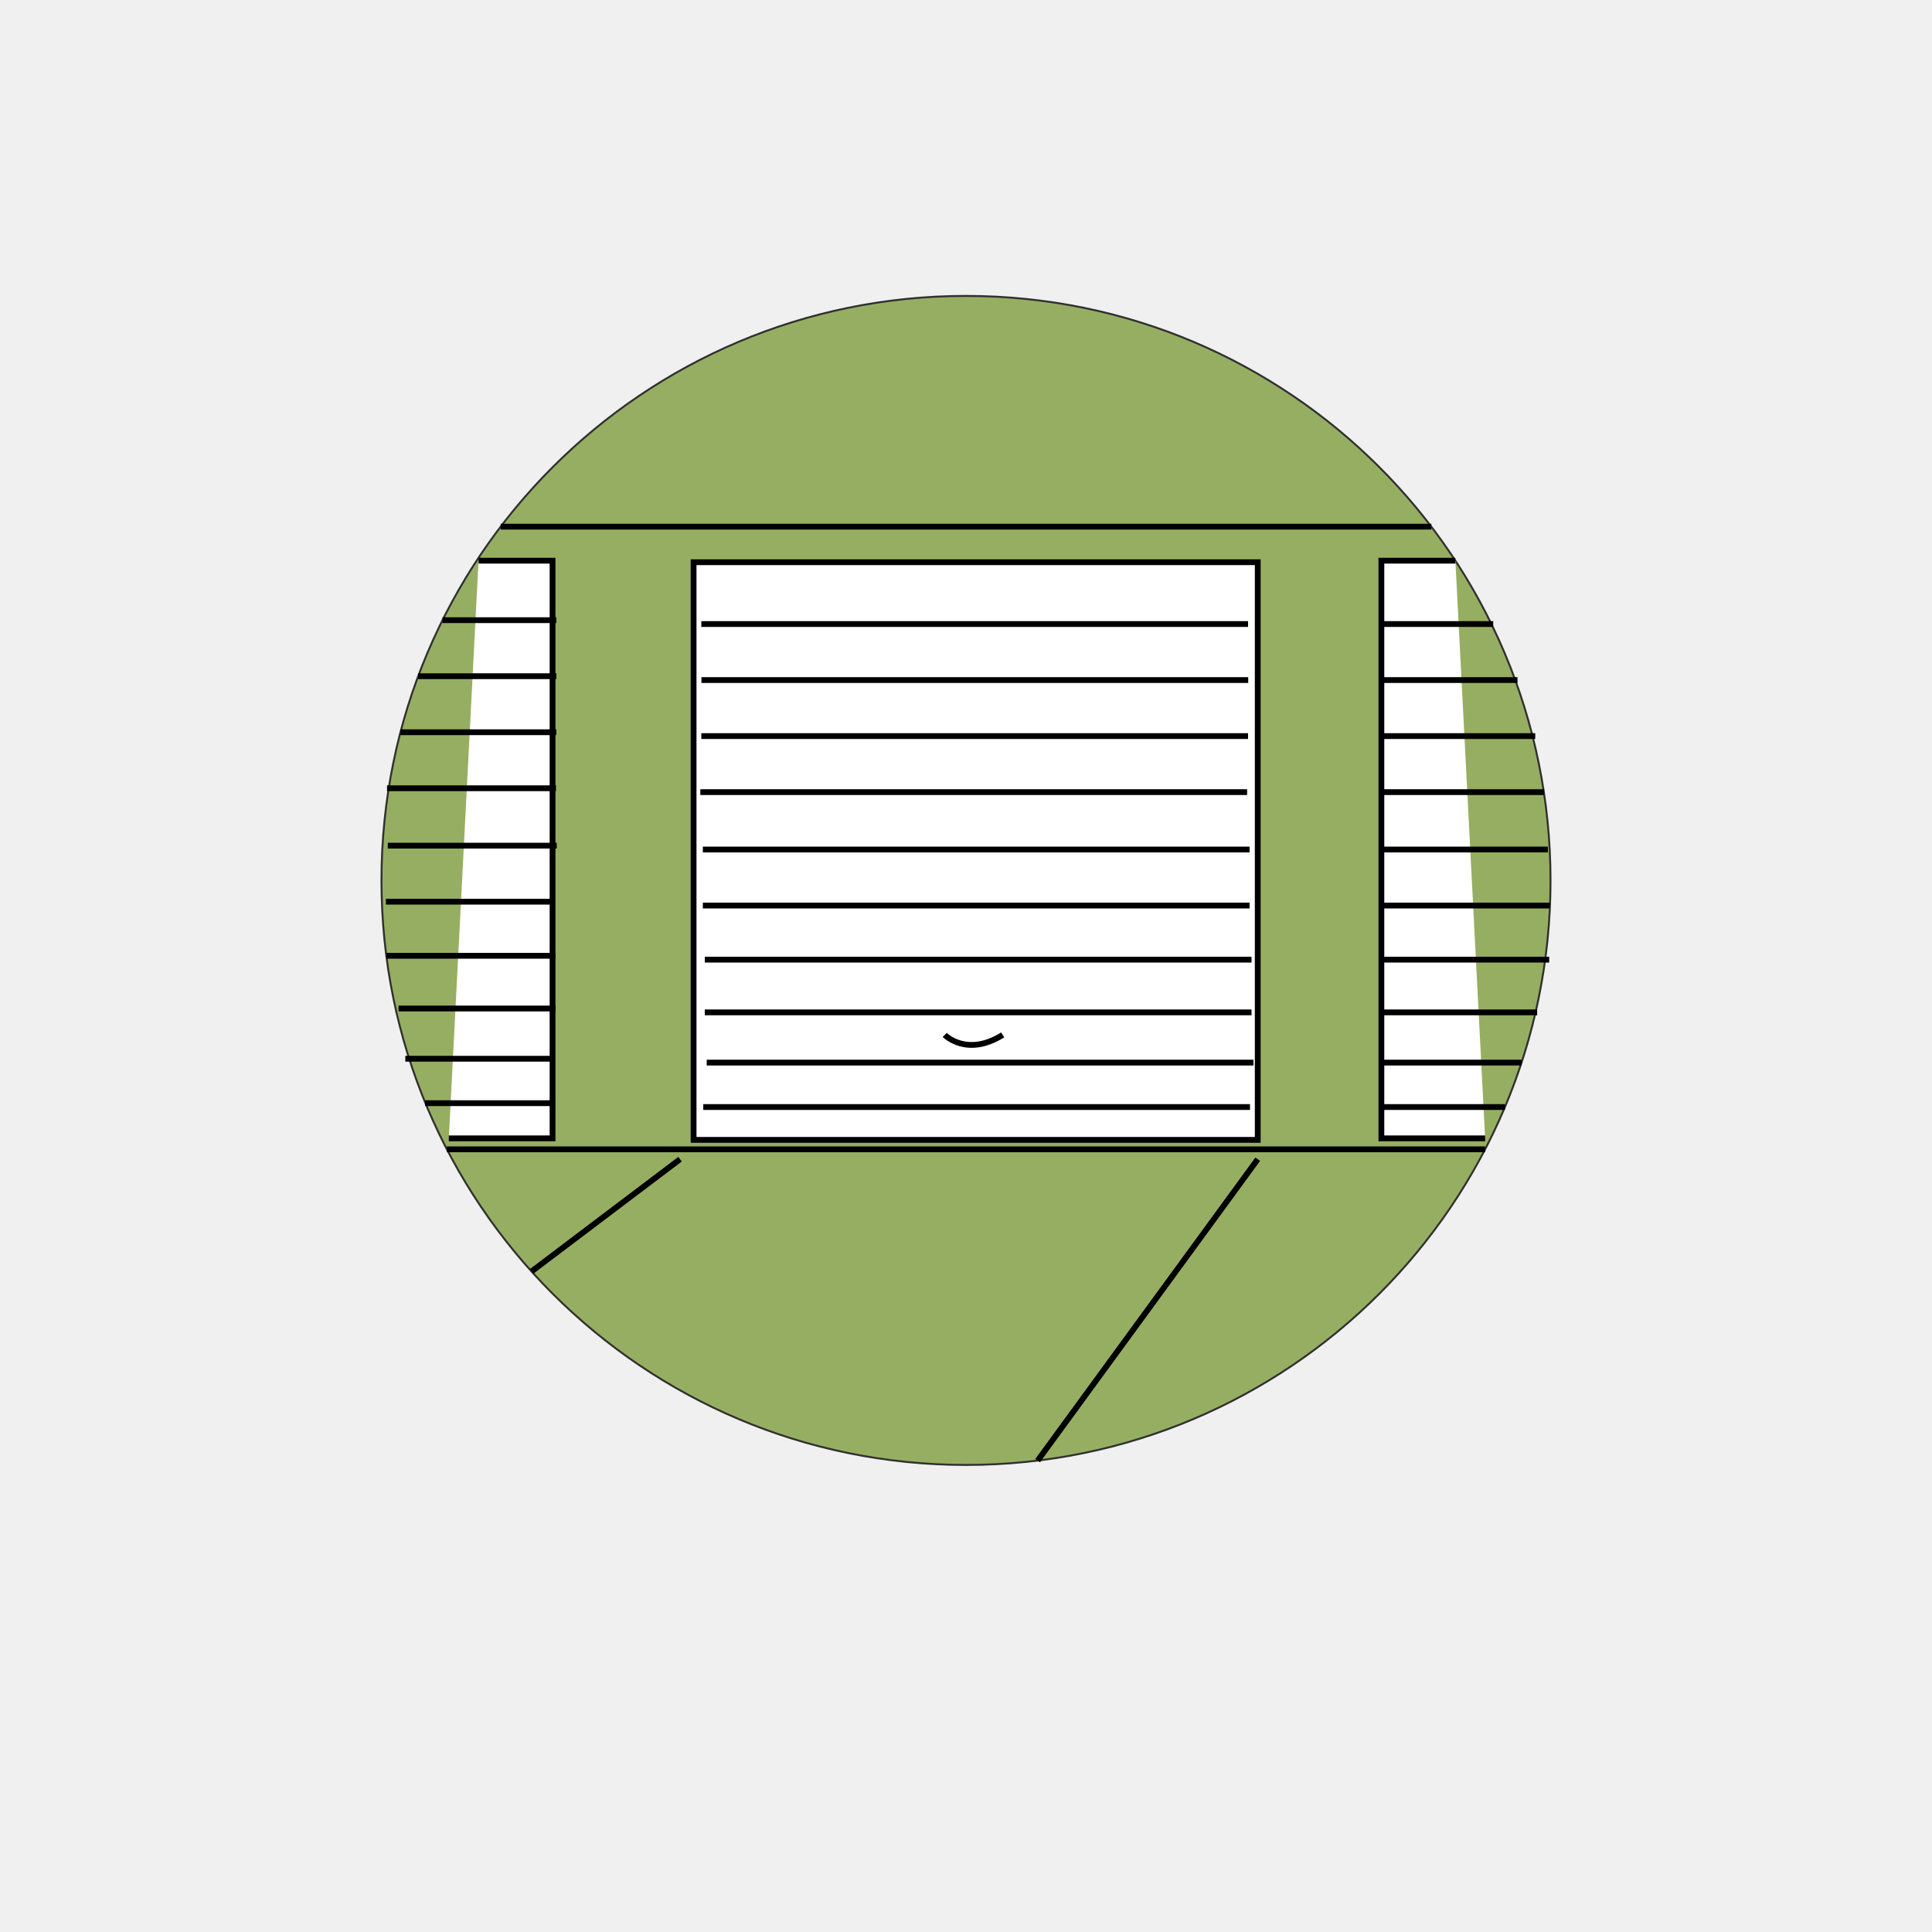
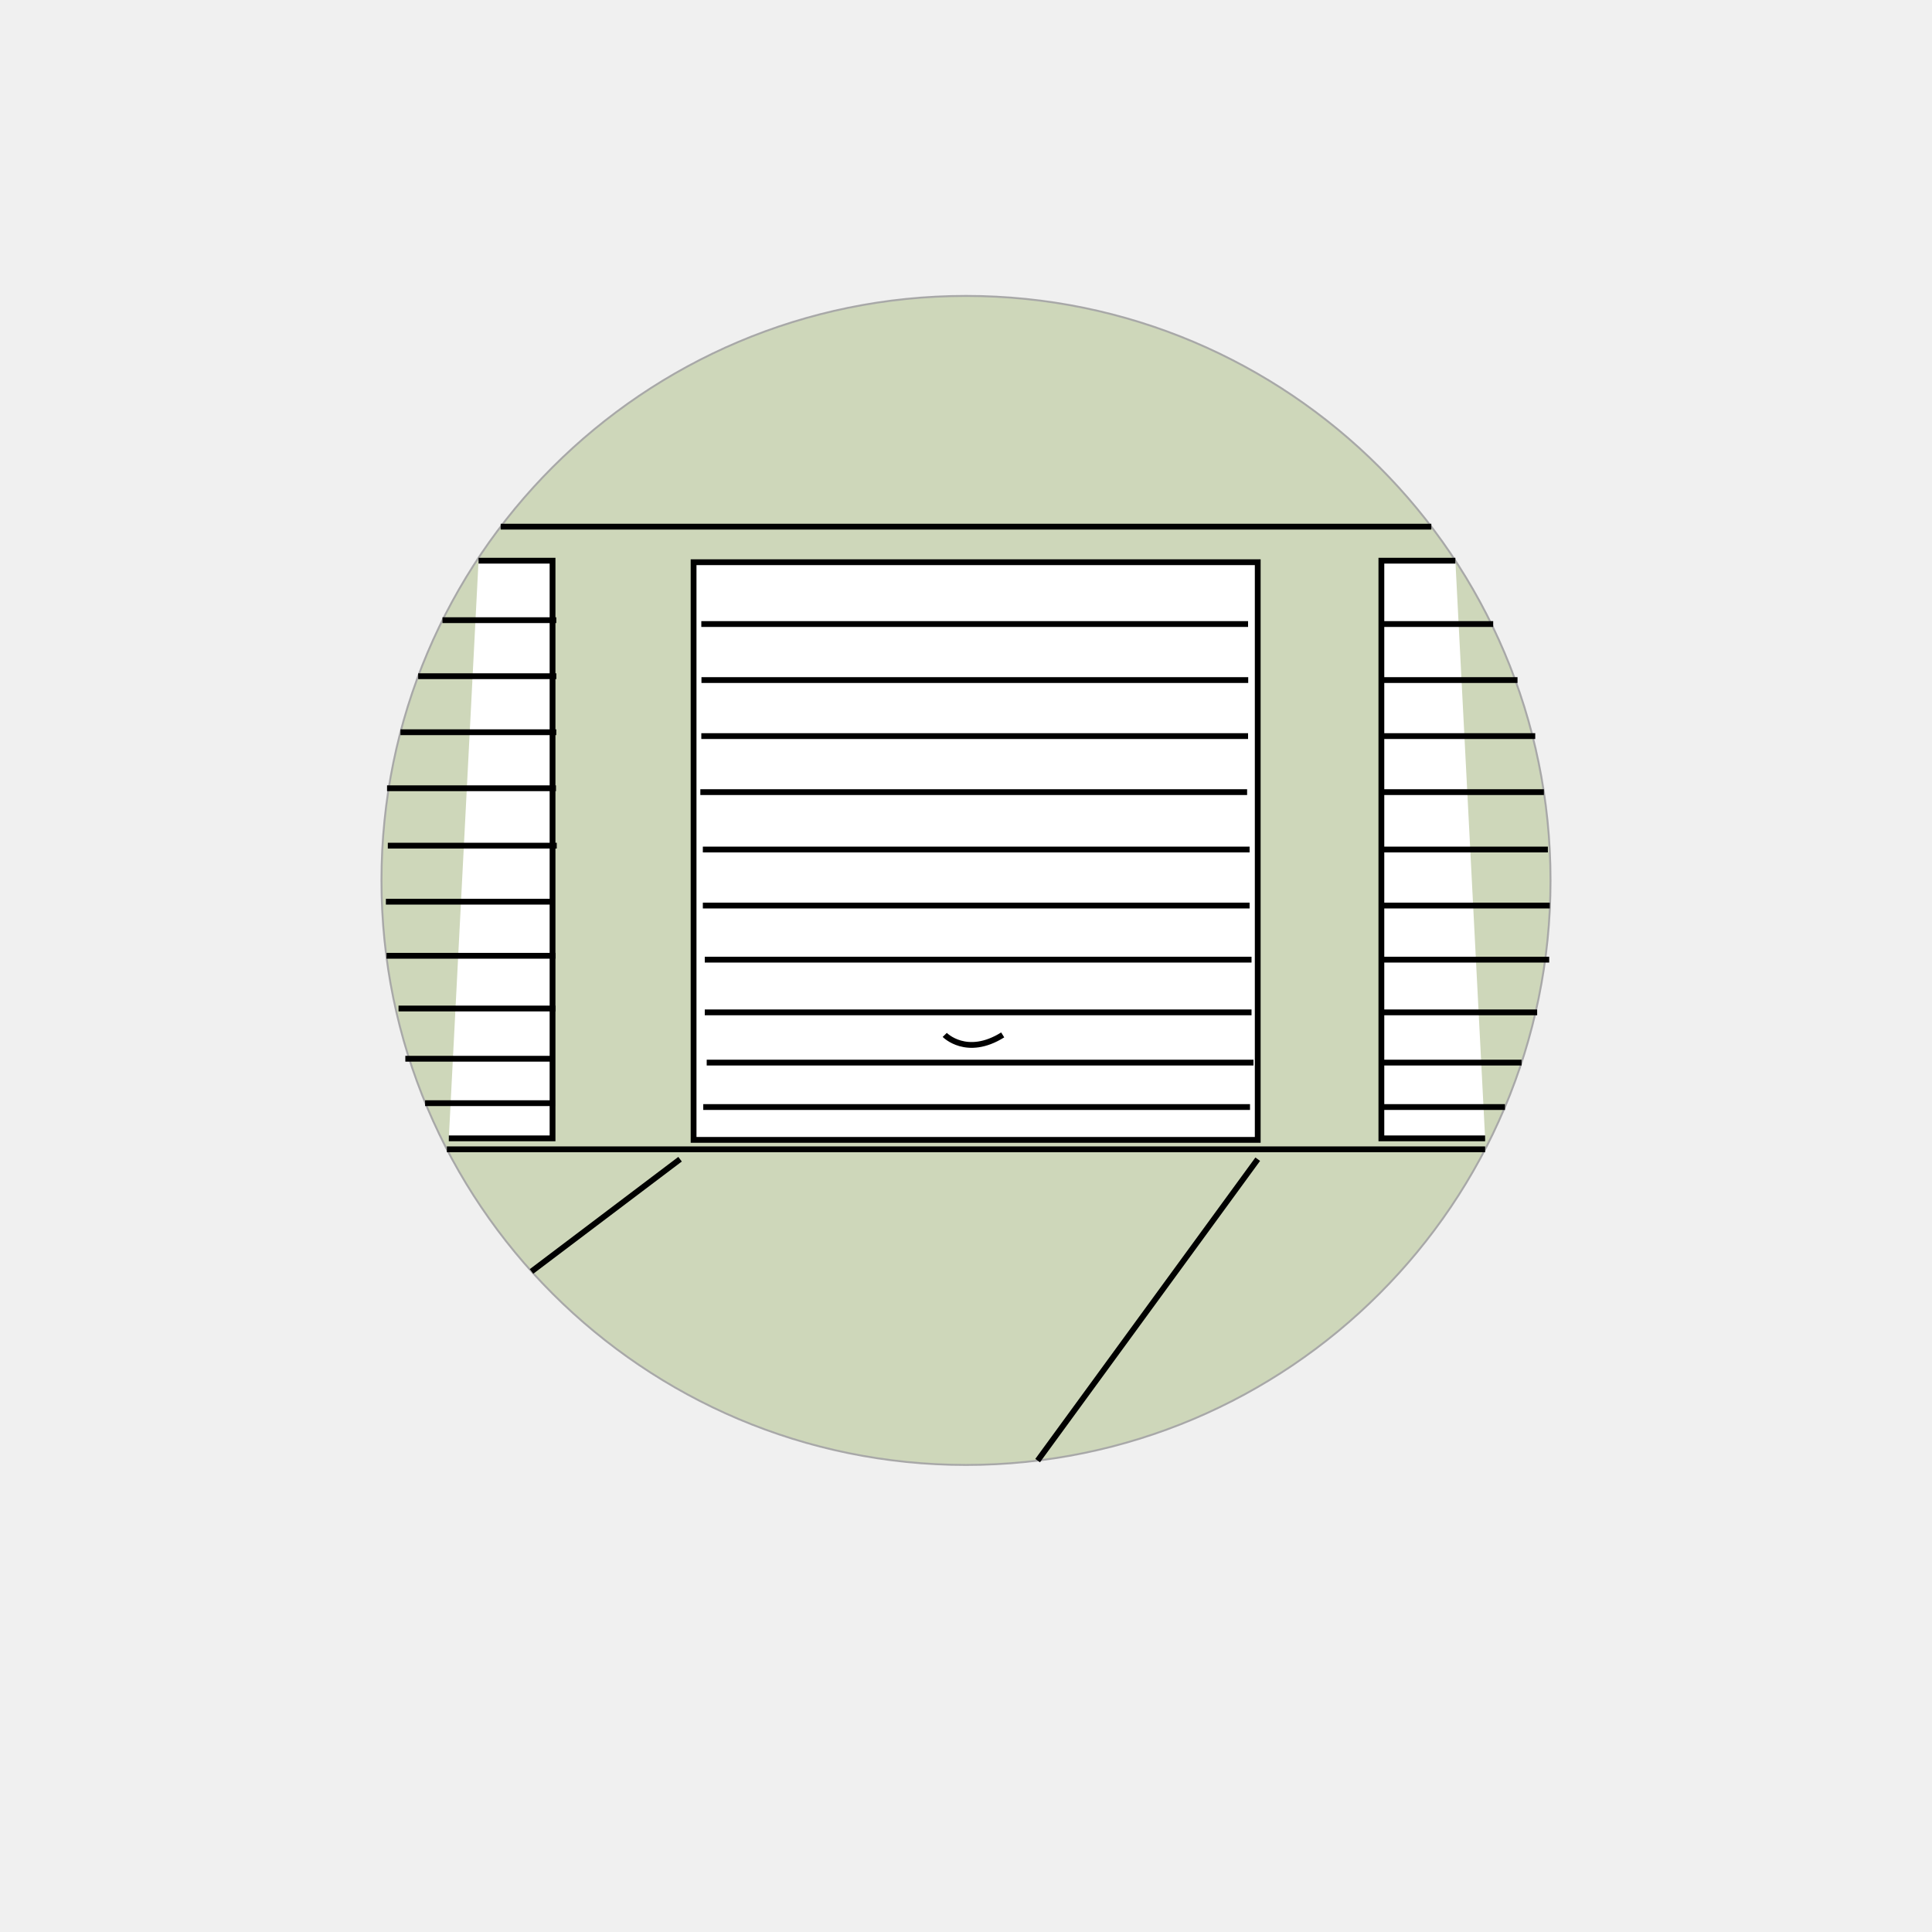
<svg xmlns="http://www.w3.org/2000/svg" version="1.1" id="Layer_1" x="0px" y="0px" viewBox="0 0 1000 1000" enable-background="new 0 0 1000 1000" xml:space="preserve">
  <g id="Layer_3">
</g>
  <g id="Layer_2">
-     <circle opacity="0.8" fill="#7F9E3D" stroke="#000000" stroke-miterlimit="10" cx="500" cy="455.711" r="302.542" />
+     <circle opacity="0.3" fill="#7F9E3D" stroke="#000000" stroke-miterlimit="10" cx="500" cy="455.711" r="302.542" />
    <g id="Layer_1_1_">
      <path display="none" fill="#FFFFFF" stroke="#000000" stroke-width="4" stroke-miterlimit="10" d="M444.525,594.475    c0,6.627-5.373,12-12,12H331.102c-6.627,0-12-5.373-12-12V348.983c0-6.627,5.373-12,12-12h101.424c6.627,0,12,5.373,12,12    L444.525,594.475L444.525,594.475z" />
      <path display="none" fill="#FFFFFF" stroke="#000000" stroke-width="4" stroke-miterlimit="10" d="M656.459,594.475    c0,6.627-5.373,12-12,12H543.034c-6.627,0-12-5.373-12-12V348.983c0-6.627,5.373-12,12-12h101.425c6.627,0,12,5.373,12,12V594.475    z" />
      <path display="none" fill="#FFFFFF" stroke="#000000" stroke-width="4" stroke-miterlimit="10" d="M569.949,515.729    c0,6.627-5.373,12-12,12H456.525c-6.627,0-12-5.373-12-12V270.237c0-6.627,5.373-12,12-12h101.424c6.627,0,12,5.373,12,12V515.729    z" />
      <path display="none" fill="none" stroke="#000000" stroke-width="9" stroke-miterlimit="10" d="M348.052,427.712    c0,31.853,20.468,57.628,45.763,57.628" />
      <g>
        <line fill="none" stroke="#000000" stroke-width="3" stroke-miterlimit="10" x1="259.15" y1="272.599" x2="740.852" y2="272.599" />
      </g>
      <g>
        <line fill="none" stroke="#000000" stroke-width="3" stroke-miterlimit="10" x1="231.303" y1="594.883" x2="768.696" y2="594.883" />
      </g>
      <rect x="359" y="291" fill="#FFFFFF" stroke="#000000" stroke-width="3" stroke-miterlimit="10" width="292" height="299" />
      <line fill="none" stroke="#000000" stroke-width="3" stroke-miterlimit="10" x1="363" y1="323" x2="646" y2="323" />
      <line fill="none" stroke="#000000" stroke-width="3" stroke-miterlimit="10" x1="363.075" y1="352" x2="646.075" y2="352" />
      <line fill="none" stroke="#000000" stroke-width="3" stroke-miterlimit="10" x1="362.5" y1="410" x2="645.5" y2="410" />
      <line fill="none" stroke="#000000" stroke-width="3" stroke-miterlimit="10" x1="365.791" y1="550" x2="648.791" y2="550" />
      <line fill="none" stroke="#000000" stroke-width="3" stroke-miterlimit="10" x1="364" y1="573" x2="647" y2="573" />
      <line fill="none" stroke="#000000" stroke-width="3" stroke-miterlimit="10" x1="363" y1="381" x2="646" y2="381" />
      <line fill="none" stroke="#000000" stroke-width="3" stroke-miterlimit="10" x1="363.791" y1="439.712" x2="646.791" y2="439.712" />
      <line fill="none" stroke="#000000" stroke-width="3" stroke-miterlimit="10" x1="363.791" y1="468.712" x2="646.791" y2="468.712" />
      <line fill="none" stroke="#000000" stroke-width="3" stroke-miterlimit="10" x1="364.791" y1="496.712" x2="647.791" y2="496.712" />
      <line fill="none" stroke="#000000" stroke-width="3" stroke-miterlimit="10" x1="364.791" y1="524" x2="647.791" y2="524" />
      <g>
        <line fill="none" stroke="#000000" stroke-width="3" stroke-miterlimit="10" x1="352" y1="600" x2="275.12" y2="658.097" />
      </g>
      <g>
        <line fill="none" stroke="#000000" stroke-width="3" stroke-miterlimit="10" x1="651" y1="600" x2="537.078" y2="756.006" />
      </g>
      <g>
        <polyline fill="#FFFFFF" stroke="#000000" stroke-width="3" stroke-miterlimit="10" points="753.3,290.212 715,290.212      715,589.212 768.696,589.212    " />
      </g>
      <g>
        <polyline fill="#FFFFFF" stroke="#000000" stroke-width="3" stroke-miterlimit="10" points="247.699,290.212 285.998,290.212      285.998,589.212 232.302,589.212    " />
      </g>
      <line fill="none" stroke="#000000" stroke-width="3" stroke-miterlimit="10" x1="229.031" y1="321" x2="287.929" y2="321" />
      <line fill="none" stroke="#000000" stroke-width="3" stroke-miterlimit="10" x1="216.443" y1="350" x2="287.952" y2="350" />
      <line fill="none" stroke="#000000" stroke-width="3" stroke-miterlimit="10" x1="200.335" y1="408" x2="287.774" y2="408" />
      <line fill="none" stroke="#000000" stroke-width="3" stroke-miterlimit="10" x1="209.797" y1="548" x2="286.791" y2="548" />
      <line fill="none" stroke="#000000" stroke-width="3" stroke-miterlimit="10" x1="220.035" y1="571" x2="287.238" y2="571" />
      <line fill="none" stroke="#000000" stroke-width="3" stroke-miterlimit="10" x1="207.273" y1="379" x2="287.929" y2="379" />
      <line fill="none" stroke="#000000" stroke-width="3" stroke-miterlimit="10" x1="200.734" y1="437.712" x2="288.173" y2="437.712" />
      <line fill="none" stroke="#000000" stroke-width="3" stroke-miterlimit="10" x1="199.734" y1="466.712" x2="287.173" y2="466.712" />
      <line fill="none" stroke="#000000" stroke-width="3" stroke-miterlimit="10" x1="200.043" y1="494.712" x2="287.482" y2="494.712" />
      <line fill="none" stroke="#000000" stroke-width="3" stroke-miterlimit="10" x1="206.273" y1="522" x2="287.482" y2="522" />
      <line fill="none" stroke="#000000" stroke-width="3" stroke-miterlimit="10" x1="772.875" y1="323" x2="713.978" y2="323" />
      <line fill="none" stroke="#000000" stroke-width="3" stroke-miterlimit="10" x1="785.464" y1="352" x2="713.954" y2="352" />
      <line fill="none" stroke="#000000" stroke-width="3" stroke-miterlimit="10" x1="799.11" y1="410" x2="714.133" y2="410" />
      <line fill="none" stroke="#000000" stroke-width="3" stroke-miterlimit="10" x1="787.556" y1="550" x2="715.115" y2="550" />
      <line fill="none" stroke="#000000" stroke-width="3" stroke-miterlimit="10" x1="778.967" y1="573" x2="714.669" y2="573" />
      <line fill="none" stroke="#000000" stroke-width="3" stroke-miterlimit="10" x1="794.634" y1="381" x2="713.978" y2="381" />
      <line fill="none" stroke="#000000" stroke-width="3" stroke-miterlimit="10" x1="801.173" y1="439.712" x2="713.733" y2="439.712" />
      <line fill="none" stroke="#000000" stroke-width="3" stroke-miterlimit="10" x1="802.173" y1="468.712" x2="714.733" y2="468.712" />
      <line fill="none" stroke="#000000" stroke-width="3" stroke-miterlimit="10" x1="801.863" y1="496.712" x2="714.425" y2="496.712" />
      <line fill="none" stroke="#000000" stroke-width="3" stroke-miterlimit="10" x1="795.634" y1="524" x2="714.425" y2="524" />
      <g>
        <path fill="none" stroke="#000000" stroke-width="3" stroke-miterlimit="10" d="M489,535.666c0,0,11.334,11.668,30,0" />
      </g>
    </g>
    <text transform="matrix(1 0 0 1 461.9832 703.8977)" display="none" enable-background="new    " font-family="'MyriadPro-Regular'" font-size="72">3X</text>
  </g>
</svg>
